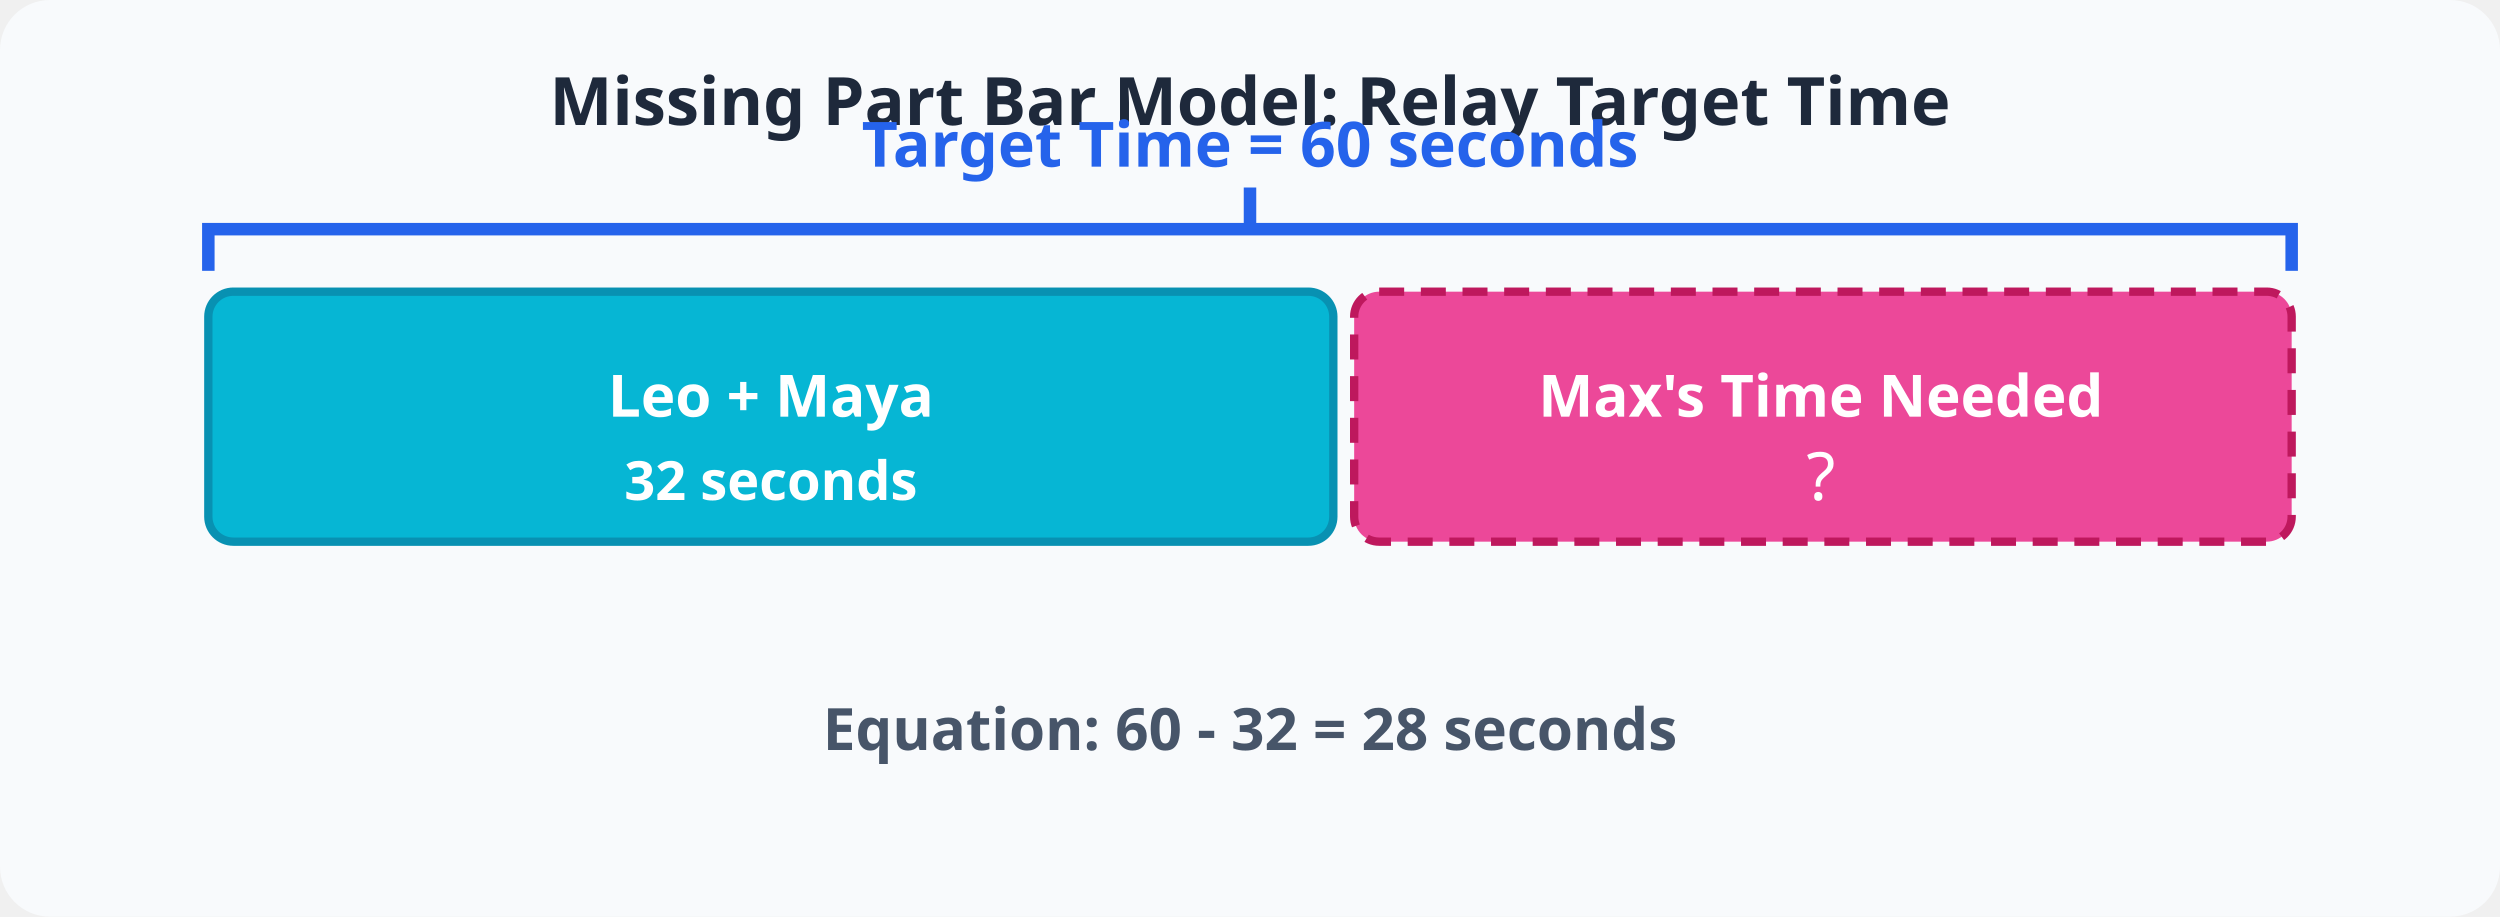
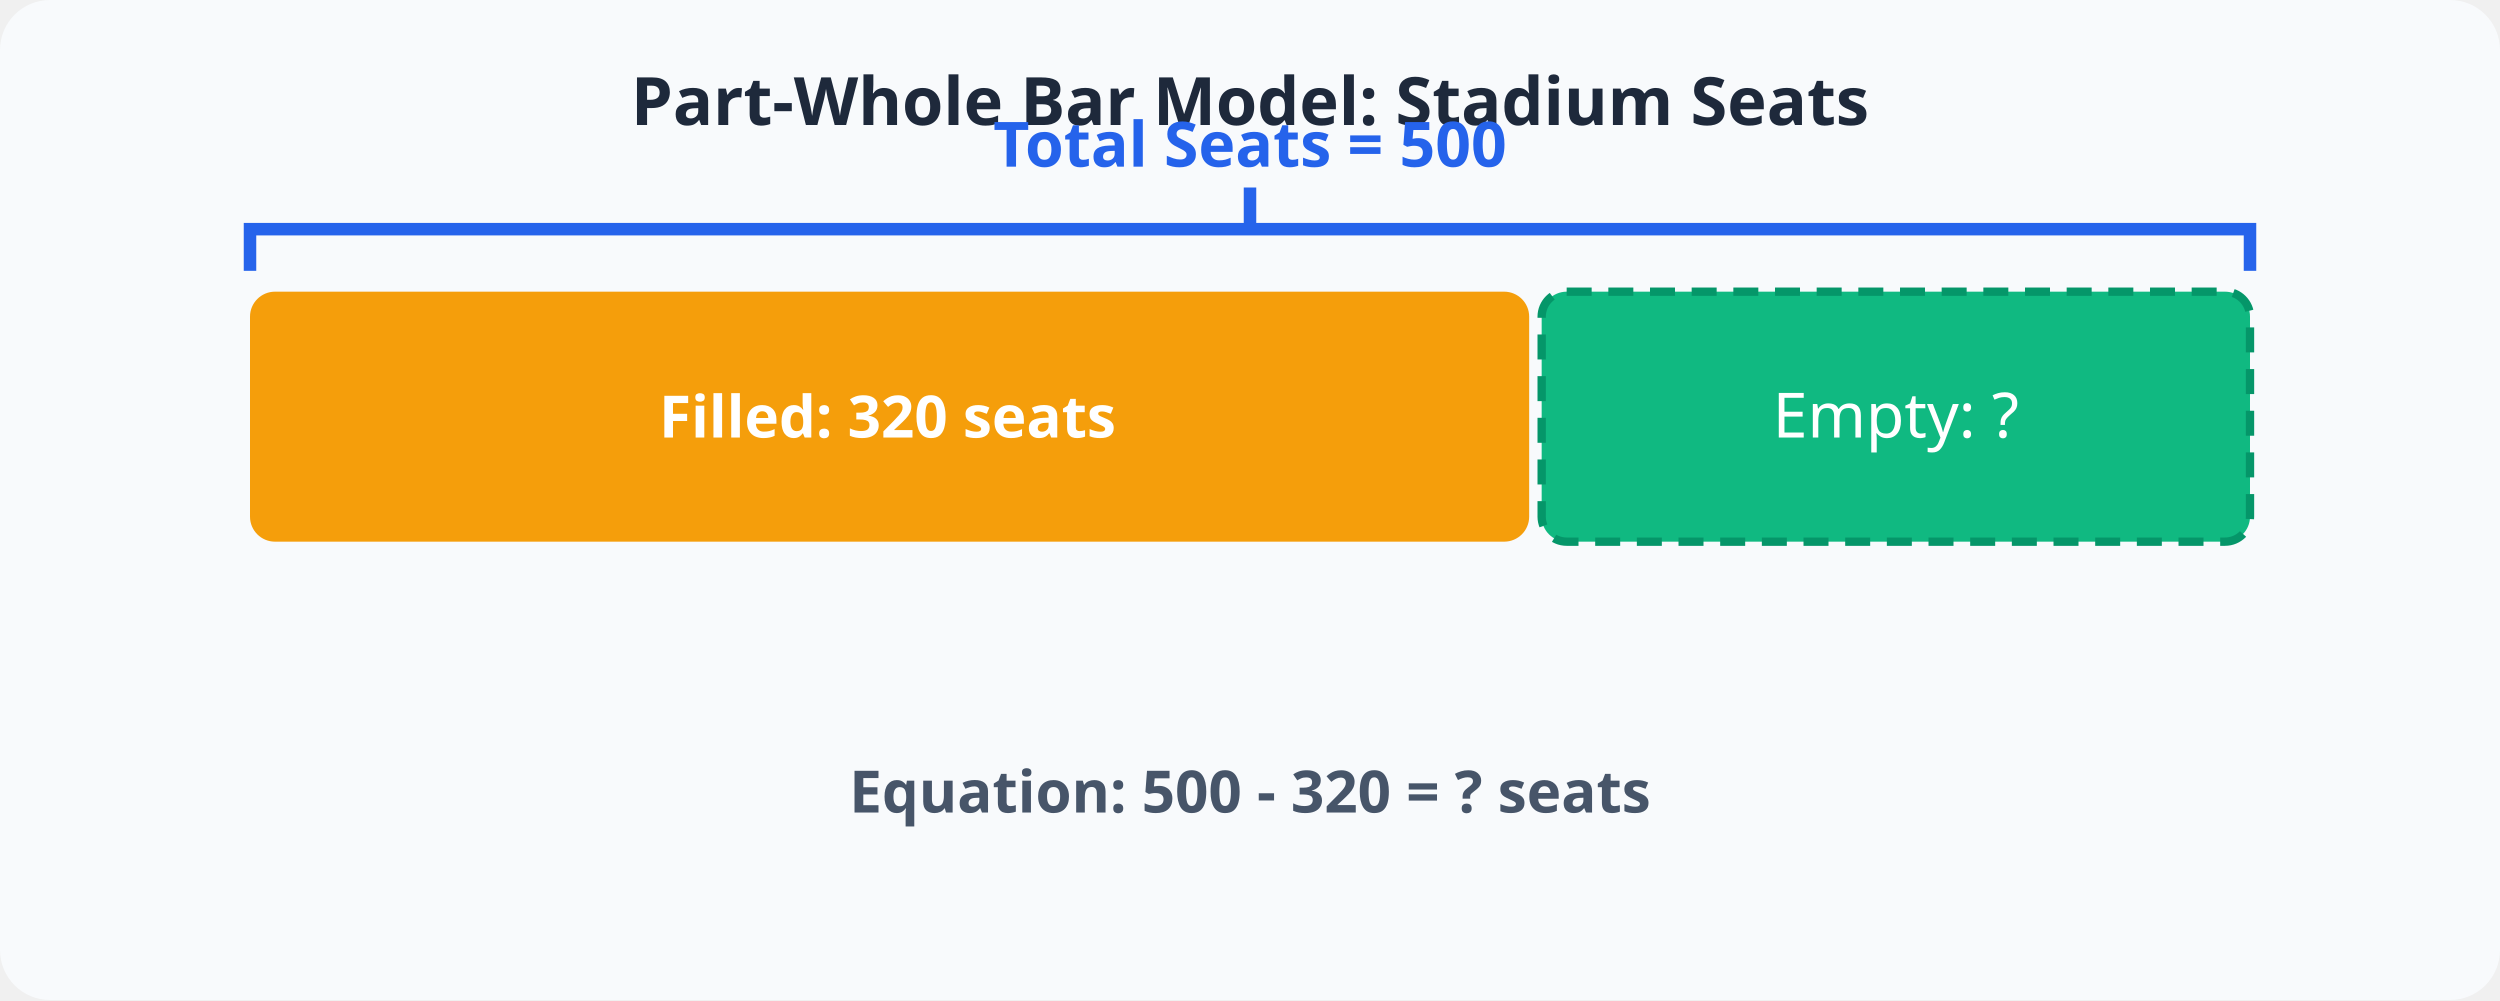
- <svg xmlns="http://www.w3.org/2000/svg" viewBox="0 0 600 220" width="100%" height="100%">
-   <rect width="600" height="220" fill="#f8fafc" rx="12" />
-   <text x="300" y="30" font-family="sans-serif" font-size="16" font-weight="bold" fill="#1e293b" text-anchor="middle">Missing Part Bar Model: Relay Target Time</text>
-   <path d="M 50 65 L 50 55 L 550 55 L 550 65 M 300 55 L 300 45" stroke="#2563eb" stroke-width="3" fill="none" />
-   <text x="300" y="40" font-family="sans-serif" font-size="15" font-weight="bold" fill="#2563eb" text-anchor="middle">Target Time = 60 seconds</text>
-   <rect x="50" y="70" width="270" height="60" fill="#06b6d4" rx="6" stroke="#0891b2" stroke-width="2" />
-   <text x="185" y="100" font-family="sans-serif" font-size="14" font-weight="bold" fill="#ffffff" text-anchor="middle">Leo + Maya</text>
-   <text x="185" y="120" font-family="sans-serif" font-size="13" font-weight="bold" fill="#ffffff" text-anchor="middle">32 seconds</text>
-   <rect x="325" y="70" width="225" height="60" fill="#ec4899" rx="6" stroke="#be185d" stroke-width="2" stroke-dasharray="6,4" />
-   <text x="437" y="100" font-family="sans-serif" font-size="14" font-weight="bold" fill="#ffffff" text-anchor="middle">Max's Time Needed</text>
-   <text x="437" y="120" font-family="sans-serif" font-size="16" font-weight="extrabold" fill="#ffffff" text-anchor="middle">?</text>
-   <text x="300" y="180" font-family="sans-serif" font-size="14" font-weight="bold" fill="#475569" text-anchor="middle">Equation: 60 - 32 = 28 seconds</text>
+ <svg xmlns="http://www.w3.org/2000/svg" viewBox="0 0 600 240" width="100%" height="100%">
+   <rect width="600" height="240" fill="#f8fafc" rx="12" />
+   <text x="300" y="30" font-family="sans-serif" font-size="16" font-weight="bold" fill="#1e293b" text-anchor="middle">Part-Whole Bar Model: Stadium Seats</text>
+   <path d="M 60 65 L 60 55 L 540 55 L 540 65 M 300 55 L 300 45" stroke="#2563eb" stroke-width="3" fill="none" />
+   <text x="300" y="40" font-family="sans-serif" font-size="15" font-weight="bold" fill="#2563eb" text-anchor="middle">Total Seats = 500</text>
+   <rect x="60" y="70" width="307" height="60" fill="#f59e0b" rx="6" />
+   <text x="213" y="105" font-family="sans-serif" font-size="14" font-weight="bold" fill="#ffffff" text-anchor="middle">Filled: 320 seats</text>
+   <rect x="370" y="70" width="170" height="60" fill="#10b981" rx="6" stroke="#059669" stroke-width="2" stroke-dasharray="6,4" />
+   <text x="455" y="105" font-family="sans-serif" font-size="15" font-weight="extrabold" fill="#ffffff" text-anchor="middle">Empty: ?</text>
+   <text x="300" y="195" font-family="sans-serif" font-size="14" font-weight="bold" fill="#475569" text-anchor="middle">Equation: 500 - 320 = ? seats</text>
</svg>
